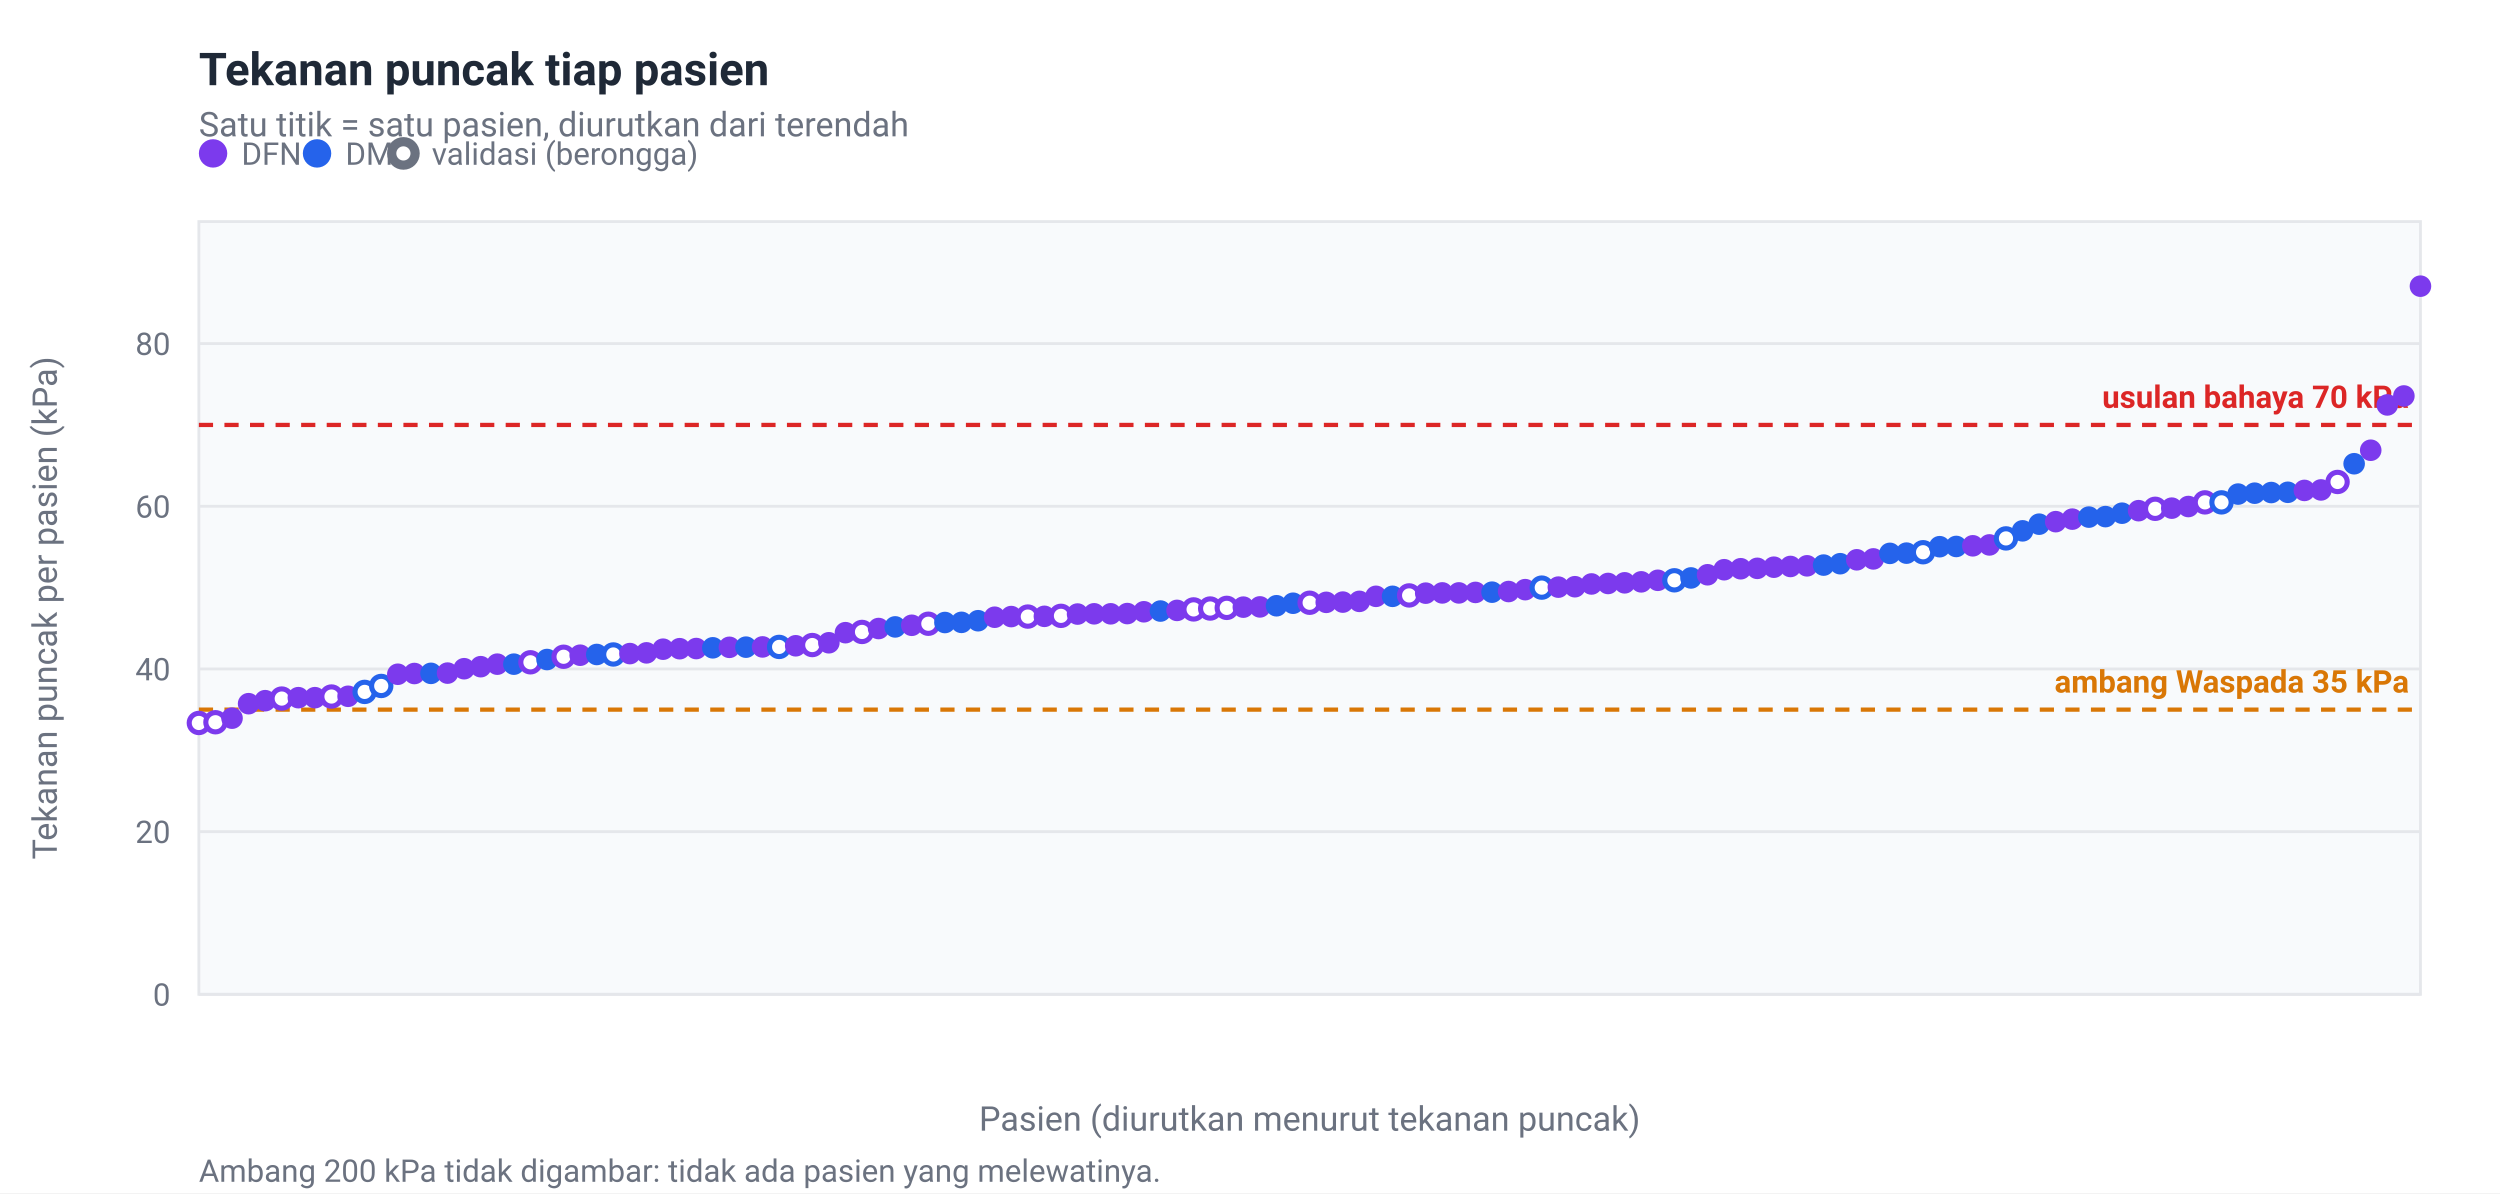
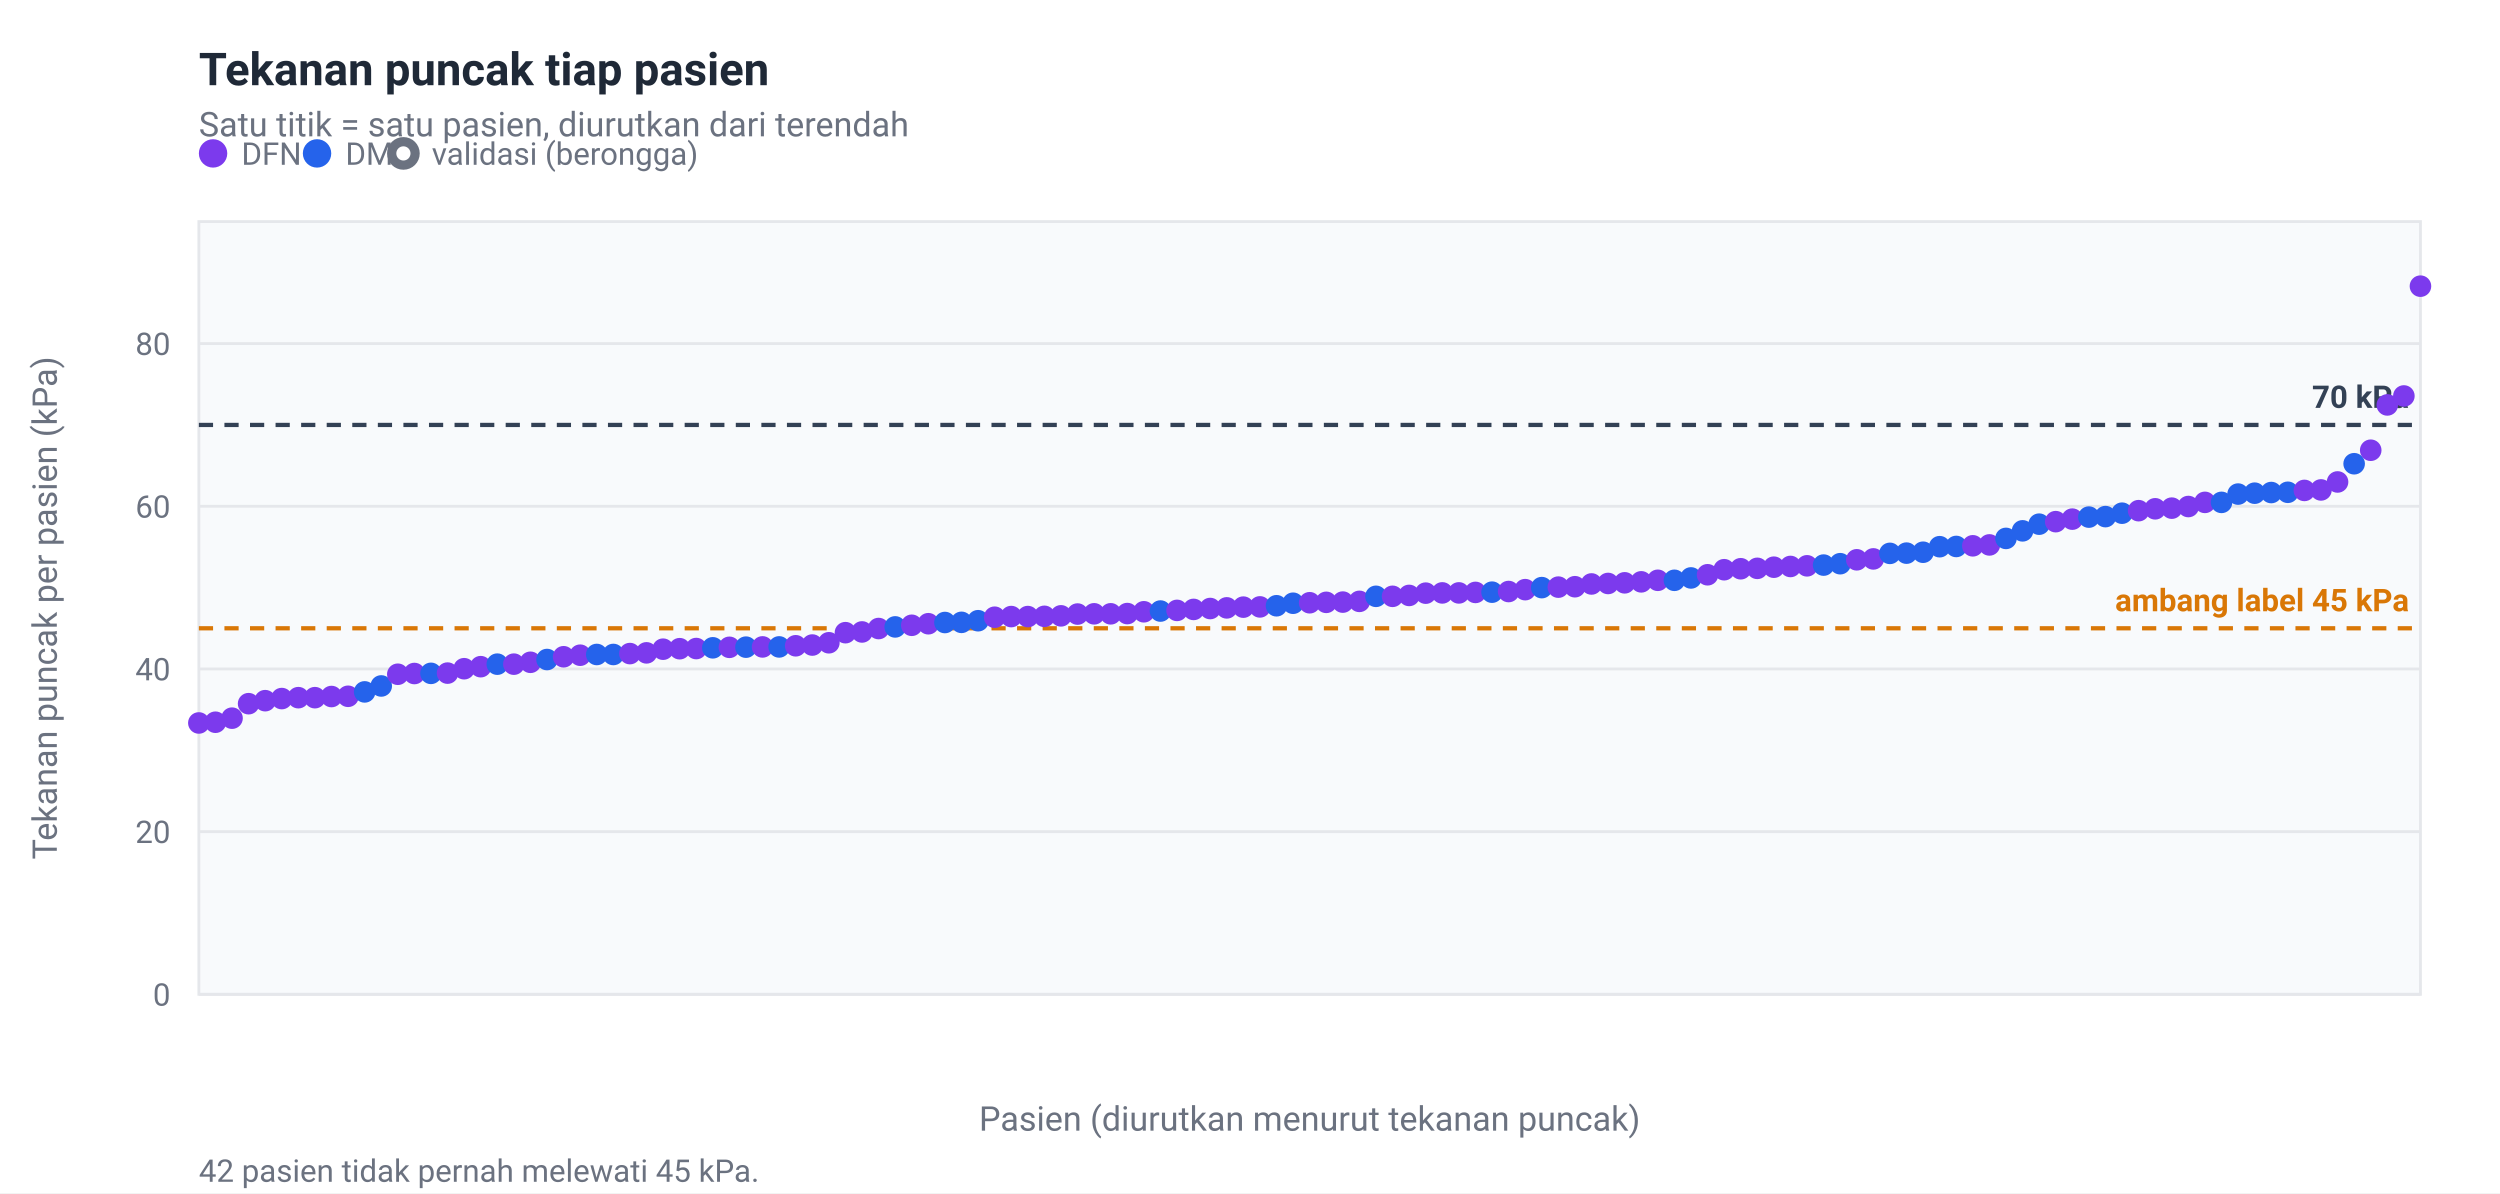
<svg xmlns="http://www.w3.org/2000/svg" viewBox="0 0 880 420" width="880" height="420" role="img" aria-label="Tekanan puncak tiap pasien">
  <rect width="880" height="420" fill="#ffffff" />
  <text x="70" y="30" font-family="system-ui, -apple-system, 'Segoe UI', Roboto, sans-serif" font-size="16" font-weight="600" fill="#1f2937" text-anchor="start">Tekanan puncak tiap pasien</text>
  <text x="70" y="48" font-family="system-ui, -apple-system, 'Segoe UI', Roboto, sans-serif" font-size="12" font-weight="400" fill="#6b7280" text-anchor="start">Satu titik = satu pasien, diurutkan dari terendah</text>
  <rect x="70" y="78" width="782" height="272" fill="#f8fafc" stroke="#e5e7eb" rx="0" opacity="1" />
  <line x1="70" y1="350" x2="852" y2="350" stroke="#e5e7eb" stroke-width="1" />
  <text x="60" y="354" font-family="system-ui, -apple-system, 'Segoe UI', Roboto, sans-serif" font-size="11" font-weight="400" fill="#6b7280" text-anchor="end">0</text>
  <line x1="70" y1="292.737" x2="852" y2="292.737" stroke="#e5e7eb" stroke-width="1" />
  <text x="60" y="296.737" font-family="system-ui, -apple-system, 'Segoe UI', Roboto, sans-serif" font-size="11" font-weight="400" fill="#6b7280" text-anchor="end">20</text>
  <line x1="70" y1="235.474" x2="852" y2="235.474" stroke="#e5e7eb" stroke-width="1" />
  <text x="60" y="239.474" font-family="system-ui, -apple-system, 'Segoe UI', Roboto, sans-serif" font-size="11" font-weight="400" fill="#6b7280" text-anchor="end">40</text>
  <line x1="70" y1="178.211" x2="852" y2="178.211" stroke="#e5e7eb" stroke-width="1" />
  <text x="60" y="182.211" font-family="system-ui, -apple-system, 'Segoe UI', Roboto, sans-serif" font-size="11" font-weight="400" fill="#6b7280" text-anchor="end">60</text>
  <line x1="70" y1="120.947" x2="852" y2="120.947" stroke="#e5e7eb" stroke-width="1" />
  <text x="60" y="124.947" font-family="system-ui, -apple-system, 'Segoe UI', Roboto, sans-serif" font-size="11" font-weight="400" fill="#6b7280" text-anchor="end">80</text>
-   <line x1="70" y1="249.789" x2="852" y2="249.789" stroke="#d97706" stroke-width="1.5" stroke-dasharray="5 4" />
-   <text x="848" y="243.789" font-family="system-ui, -apple-system, 'Segoe UI', Roboto, sans-serif" font-size="11" font-weight="600" fill="#d97706" text-anchor="end">ambang Waspada 35 kPa</text>
-   <line x1="70" y1="149.579" x2="852" y2="149.579" stroke="#dc2626" stroke-width="1.5" stroke-dasharray="5 4" />
-   <text x="848" y="143.579" font-family="system-ui, -apple-system, 'Segoe UI', Roboto, sans-serif" font-size="11" font-weight="600" fill="#dc2626" text-anchor="end">usulan bahaya 70 kPa</text>
-   <circle cx="70" cy="254.485" r="3.4" fill="#ffffff" stroke="#7c3aed" stroke-width="1.8" opacity="1" />
-   <circle cx="75.836" cy="254.227" r="3.4" fill="#ffffff" stroke="#7c3aed" stroke-width="1.8" opacity="1" />
+   <line x1="70" y1="221.158" x2="852" y2="221.158" stroke="#d97706" stroke-width="1.5" stroke-dasharray="5 4" />
+   <text x="848" y="215.158" font-family="system-ui, -apple-system, 'Segoe UI', Roboto, sans-serif" font-size="11" font-weight="600" fill="#d97706" text-anchor="end">ambang label 45 kPa</text>
+   <line x1="70" y1="149.579" x2="852" y2="149.579" stroke="#334155" stroke-width="1.5" stroke-dasharray="5 4" />
+   <text x="848" y="143.579" font-family="system-ui, -apple-system, 'Segoe UI', Roboto, sans-serif" font-size="11" font-weight="600" fill="#334155" text-anchor="end">70 kPa</text>
+   <circle cx="70" cy="254.485" r="3.4" fill="#7c3aed" stroke="#7c3aed" stroke-width="0.8" opacity="1" />
+   <circle cx="75.836" cy="254.227" r="3.4" fill="#7c3aed" stroke="#7c3aed" stroke-width="0.8" opacity="1" />
  <circle cx="81.672" cy="252.796" r="3.4" fill="#7c3aed" stroke="#7c3aed" stroke-width="0.8" opacity="1" />
  <circle cx="87.507" cy="247.699" r="3.4" fill="#7c3aed" stroke="#7c3aed" stroke-width="0.8" opacity="1" />
  <circle cx="93.343" cy="246.64" r="3.4" fill="#7c3aed" stroke="#7c3aed" stroke-width="0.8" opacity="1" />
-   <circle cx="99.179" cy="245.896" r="3.4" fill="#ffffff" stroke="#7c3aed" stroke-width="1.8" opacity="1" />
+   <circle cx="99.179" cy="245.896" r="3.4" fill="#7c3aed" stroke="#7c3aed" stroke-width="0.8" opacity="1" />
  <circle cx="105.015" cy="245.581" r="3.4" fill="#7c3aed" stroke="#7c3aed" stroke-width="0.8" opacity="1" />
  <circle cx="110.851" cy="245.581" r="3.4" fill="#7c3aed" stroke="#7c3aed" stroke-width="0.8" opacity="1" />
-   <circle cx="116.687" cy="245.18" r="3.4" fill="#ffffff" stroke="#7c3aed" stroke-width="1.8" opacity="1" />
+   <circle cx="116.687" cy="245.18" r="3.4" fill="#7c3aed" stroke="#7c3aed" stroke-width="0.8" opacity="1" />
  <circle cx="122.522" cy="245.094" r="3.4" fill="#7c3aed" stroke="#7c3aed" stroke-width="0.8" opacity="1" />
-   <circle cx="128.358" cy="243.548" r="3.4" fill="#ffffff" stroke="#2563eb" stroke-width="1.8" opacity="1" />
-   <circle cx="134.194" cy="241.458" r="3.4" fill="#ffffff" stroke="#2563eb" stroke-width="1.8" opacity="1" />
+   <circle cx="128.358" cy="243.548" r="3.4" fill="#2563eb" stroke="#2563eb" stroke-width="0.8" opacity="1" />
+   <circle cx="134.194" cy="241.458" r="3.4" fill="#2563eb" stroke="#2563eb" stroke-width="0.8" opacity="1" />
  <circle cx="140.03" cy="237.335" r="3.4" fill="#7c3aed" stroke="#7c3aed" stroke-width="0.8" opacity="1" />
  <circle cx="145.866" cy="237.077" r="3.4" fill="#7c3aed" stroke="#7c3aed" stroke-width="0.8" opacity="1" />
  <circle cx="151.701" cy="237.02" r="3.4" fill="#2563eb" stroke="#2563eb" stroke-width="0.8" opacity="1" />
  <circle cx="157.537" cy="236.934" r="3.4" fill="#7c3aed" stroke="#7c3aed" stroke-width="0.8" opacity="1" />
  <circle cx="163.373" cy="235.388" r="3.4" fill="#7c3aed" stroke="#7c3aed" stroke-width="0.8" opacity="1" />
  <circle cx="169.209" cy="234.672" r="3.4" fill="#7c3aed" stroke="#7c3aed" stroke-width="0.8" opacity="1" />
-   <circle cx="175.045" cy="233.784" r="3.4" fill="#7c3aed" stroke="#7c3aed" stroke-width="0.8" opacity="1" />
-   <circle cx="180.881" cy="233.784" r="3.4" fill="#2563eb" stroke="#2563eb" stroke-width="0.8" opacity="1" />
-   <circle cx="186.716" cy="233.126" r="3.4" fill="#ffffff" stroke="#7c3aed" stroke-width="1.8" opacity="1" />
+   <circle cx="175.045" cy="233.784" r="3.4" fill="#2563eb" stroke="#2563eb" stroke-width="0.8" opacity="1" />
+   <circle cx="180.881" cy="233.784" r="3.4" fill="#7c3aed" stroke="#7c3aed" stroke-width="0.8" opacity="1" />
+   <circle cx="186.716" cy="233.126" r="3.4" fill="#7c3aed" stroke="#7c3aed" stroke-width="0.8" opacity="1" />
  <circle cx="192.552" cy="232.152" r="3.4" fill="#2563eb" stroke="#2563eb" stroke-width="0.8" opacity="1" />
-   <circle cx="198.388" cy="231.179" r="3.4" fill="#ffffff" stroke="#7c3aed" stroke-width="1.8" opacity="1" />
+   <circle cx="198.388" cy="231.179" r="3.4" fill="#7c3aed" stroke="#7c3aed" stroke-width="0.8" opacity="1" />
  <circle cx="204.224" cy="230.635" r="3.4" fill="#7c3aed" stroke="#7c3aed" stroke-width="0.8" opacity="1" />
  <circle cx="210.06" cy="230.377" r="3.4" fill="#2563eb" stroke="#2563eb" stroke-width="0.8" opacity="1" />
-   <circle cx="215.896" cy="230.377" r="3.4" fill="#ffffff" stroke="#2563eb" stroke-width="1.8" opacity="1" />
+   <circle cx="215.896" cy="230.377" r="3.4" fill="#2563eb" stroke="#2563eb" stroke-width="0.8" opacity="1" />
  <circle cx="221.731" cy="230.062" r="3.4" fill="#7c3aed" stroke="#7c3aed" stroke-width="0.8" opacity="1" />
  <circle cx="227.567" cy="229.805" r="3.4" fill="#7c3aed" stroke="#7c3aed" stroke-width="0.8" opacity="1" />
  <circle cx="233.403" cy="228.516" r="3.4" fill="#7c3aed" stroke="#7c3aed" stroke-width="0.8" opacity="1" />
  <circle cx="239.239" cy="228.344" r="3.4" fill="#7c3aed" stroke="#7c3aed" stroke-width="0.8" opacity="1" />
  <circle cx="245.075" cy="228.287" r="3.4" fill="#7c3aed" stroke="#7c3aed" stroke-width="0.8" opacity="1" />
  <circle cx="250.91" cy="228.029" r="3.4" fill="#2563eb" stroke="#2563eb" stroke-width="0.8" opacity="1" />
  <circle cx="256.746" cy="227.858" r="3.4" fill="#7c3aed" stroke="#7c3aed" stroke-width="0.8" opacity="1" />
  <circle cx="262.582" cy="227.8" r="3.4" fill="#2563eb" stroke="#2563eb" stroke-width="0.8" opacity="1" />
  <circle cx="268.418" cy="227.715" r="3.4" fill="#7c3aed" stroke="#7c3aed" stroke-width="0.8" opacity="1" />
-   <circle cx="274.254" cy="227.715" r="3.4" fill="#ffffff" stroke="#2563eb" stroke-width="1.8" opacity="1" />
+   <circle cx="274.254" cy="227.715" r="3.4" fill="#2563eb" stroke="#2563eb" stroke-width="0.8" opacity="1" />
  <circle cx="280.09" cy="227.314" r="3.4" fill="#7c3aed" stroke="#7c3aed" stroke-width="0.8" opacity="1" />
-   <circle cx="285.925" cy="227.056" r="3.4" fill="#ffffff" stroke="#7c3aed" stroke-width="1.8" opacity="1" />
+   <circle cx="285.925" cy="227.056" r="3.4" fill="#7c3aed" stroke="#7c3aed" stroke-width="0.8" opacity="1" />
  <circle cx="291.761" cy="226.254" r="3.4" fill="#7c3aed" stroke="#7c3aed" stroke-width="0.8" opacity="1" />
  <circle cx="297.597" cy="222.704" r="3.4" fill="#7c3aed" stroke="#7c3aed" stroke-width="0.8" opacity="1" />
-   <circle cx="303.433" cy="222.446" r="3.4" fill="#ffffff" stroke="#7c3aed" stroke-width="1.8" opacity="1" />
+   <circle cx="303.433" cy="222.446" r="3.4" fill="#7c3aed" stroke="#7c3aed" stroke-width="0.8" opacity="1" />
  <circle cx="309.269" cy="221.244" r="3.4" fill="#7c3aed" stroke="#7c3aed" stroke-width="0.8" opacity="1" />
  <circle cx="315.104" cy="220.671" r="3.4" fill="#2563eb" stroke="#2563eb" stroke-width="0.8" opacity="1" />
  <circle cx="320.94" cy="220.099" r="3.4" fill="#7c3aed" stroke="#7c3aed" stroke-width="0.8" opacity="1" />
-   <circle cx="326.776" cy="219.555" r="3.4" fill="#ffffff" stroke="#7c3aed" stroke-width="1.8" opacity="1" />
+   <circle cx="326.776" cy="219.555" r="3.4" fill="#7c3aed" stroke="#7c3aed" stroke-width="0.8" opacity="1" />
  <circle cx="332.612" cy="219.125" r="3.4" fill="#2563eb" stroke="#2563eb" stroke-width="0.8" opacity="1" />
  <circle cx="338.448" cy="219.068" r="3.4" fill="#2563eb" stroke="#2563eb" stroke-width="0.8" opacity="1" />
  <circle cx="344.284" cy="218.495" r="3.4" fill="#2563eb" stroke="#2563eb" stroke-width="0.8" opacity="1" />
  <circle cx="350.119" cy="217.264" r="3.4" fill="#7c3aed" stroke="#7c3aed" stroke-width="0.8" opacity="1" />
  <circle cx="355.955" cy="217.035" r="3.4" fill="#7c3aed" stroke="#7c3aed" stroke-width="0.8" opacity="1" />
-   <circle cx="361.791" cy="217.035" r="3.4" fill="#ffffff" stroke="#7c3aed" stroke-width="1.8" opacity="1" />
+   <circle cx="361.791" cy="217.035" r="3.4" fill="#7c3aed" stroke="#7c3aed" stroke-width="0.8" opacity="1" />
  <circle cx="367.627" cy="216.949" r="3.4" fill="#7c3aed" stroke="#7c3aed" stroke-width="0.8" opacity="1" />
-   <circle cx="373.463" cy="216.777" r="3.4" fill="#ffffff" stroke="#7c3aed" stroke-width="1.8" opacity="1" />
+   <circle cx="373.463" cy="216.777" r="3.4" fill="#7c3aed" stroke="#7c3aed" stroke-width="0.8" opacity="1" />
  <circle cx="379.299" cy="216.147" r="3.4" fill="#7c3aed" stroke="#7c3aed" stroke-width="0.8" opacity="1" />
  <circle cx="385.134" cy="216.061" r="3.4" fill="#7c3aed" stroke="#7c3aed" stroke-width="0.8" opacity="1" />
  <circle cx="390.97" cy="216.061" r="3.4" fill="#7c3aed" stroke="#7c3aed" stroke-width="0.8" opacity="1" />
  <circle cx="396.806" cy="215.976" r="3.4" fill="#7c3aed" stroke="#7c3aed" stroke-width="0.8" opacity="1" />
  <circle cx="402.642" cy="215.346" r="3.4" fill="#7c3aed" stroke="#7c3aed" stroke-width="0.8" opacity="1" />
  <circle cx="408.478" cy="215.088" r="3.4" fill="#2563eb" stroke="#2563eb" stroke-width="0.8" opacity="1" />
  <circle cx="414.313" cy="214.859" r="3.4" fill="#7c3aed" stroke="#7c3aed" stroke-width="0.8" opacity="1" />
-   <circle cx="420.149" cy="214.515" r="3.4" fill="#ffffff" stroke="#7c3aed" stroke-width="1.8" opacity="1" />
-   <circle cx="425.985" cy="214.2" r="3.4" fill="#ffffff" stroke="#7c3aed" stroke-width="1.8" opacity="1" />
-   <circle cx="431.821" cy="213.971" r="3.4" fill="#ffffff" stroke="#7c3aed" stroke-width="1.8" opacity="1" />
+   <circle cx="420.149" cy="214.515" r="3.4" fill="#7c3aed" stroke="#7c3aed" stroke-width="0.8" opacity="1" />
+   <circle cx="425.985" cy="214.2" r="3.4" fill="#7c3aed" stroke="#7c3aed" stroke-width="0.8" opacity="1" />
+   <circle cx="431.821" cy="213.971" r="3.4" fill="#7c3aed" stroke="#7c3aed" stroke-width="0.8" opacity="1" />
  <circle cx="437.657" cy="213.714" r="3.4" fill="#7c3aed" stroke="#7c3aed" stroke-width="0.8" opacity="1" />
  <circle cx="443.493" cy="213.628" r="3.4" fill="#7c3aed" stroke="#7c3aed" stroke-width="0.8" opacity="1" />
  <circle cx="449.328" cy="213.227" r="3.4" fill="#2563eb" stroke="#2563eb" stroke-width="0.8" opacity="1" />
  <circle cx="455.164" cy="212.339" r="3.4" fill="#2563eb" stroke="#2563eb" stroke-width="0.8" opacity="1" />
-   <circle cx="461" cy="212.168" r="3.4" fill="#ffffff" stroke="#7c3aed" stroke-width="1.8" opacity="1" />
+   <circle cx="461" cy="212.168" r="3.4" fill="#7c3aed" stroke="#7c3aed" stroke-width="0.8" opacity="1" />
  <circle cx="466.836" cy="212.024" r="3.4" fill="#7c3aed" stroke="#7c3aed" stroke-width="0.8" opacity="1" />
  <circle cx="472.672" cy="211.939" r="3.4" fill="#7c3aed" stroke="#7c3aed" stroke-width="0.8" opacity="1" />
  <circle cx="478.507" cy="211.681" r="3.4" fill="#7c3aed" stroke="#7c3aed" stroke-width="0.8" opacity="1" />
-   <circle cx="484.343" cy="209.906" r="3.4" fill="#7c3aed" stroke="#7c3aed" stroke-width="0.8" opacity="1" />
-   <circle cx="490.179" cy="209.906" r="3.4" fill="#2563eb" stroke="#2563eb" stroke-width="0.8" opacity="1" />
-   <circle cx="496.015" cy="209.591" r="3.4" fill="#ffffff" stroke="#7c3aed" stroke-width="1.8" opacity="1" />
+   <circle cx="484.343" cy="209.906" r="3.4" fill="#2563eb" stroke="#2563eb" stroke-width="0.8" opacity="1" />
+   <circle cx="490.179" cy="209.906" r="3.4" fill="#7c3aed" stroke="#7c3aed" stroke-width="0.8" opacity="1" />
+   <circle cx="496.015" cy="209.591" r="3.4" fill="#7c3aed" stroke="#7c3aed" stroke-width="0.8" opacity="1" />
  <circle cx="501.851" cy="208.789" r="3.4" fill="#7c3aed" stroke="#7c3aed" stroke-width="0.8" opacity="1" />
  <circle cx="507.687" cy="208.703" r="3.4" fill="#7c3aed" stroke="#7c3aed" stroke-width="0.8" opacity="1" />
  <circle cx="513.522" cy="208.703" r="3.4" fill="#7c3aed" stroke="#7c3aed" stroke-width="0.8" opacity="1" />
  <circle cx="519.358" cy="208.531" r="3.4" fill="#7c3aed" stroke="#7c3aed" stroke-width="0.8" opacity="1" />
  <circle cx="525.194" cy="208.445" r="3.4" fill="#2563eb" stroke="#2563eb" stroke-width="0.8" opacity="1" />
  <circle cx="531.03" cy="208.216" r="3.4" fill="#7c3aed" stroke="#7c3aed" stroke-width="0.8" opacity="1" />
  <circle cx="536.866" cy="207.558" r="3.4" fill="#7c3aed" stroke="#7c3aed" stroke-width="0.8" opacity="1" />
-   <circle cx="542.701" cy="206.842" r="3.4" fill="#ffffff" stroke="#2563eb" stroke-width="1.8" opacity="1" />
+   <circle cx="542.701" cy="206.842" r="3.4" fill="#2563eb" stroke="#2563eb" stroke-width="0.8" opacity="1" />
  <circle cx="548.537" cy="206.67" r="3.4" fill="#7c3aed" stroke="#7c3aed" stroke-width="0.8" opacity="1" />
  <circle cx="554.373" cy="206.527" r="3.4" fill="#7c3aed" stroke="#7c3aed" stroke-width="0.8" opacity="1" />
  <circle cx="560.209" cy="205.554" r="3.4" fill="#7c3aed" stroke="#7c3aed" stroke-width="0.8" opacity="1" />
  <circle cx="566.045" cy="205.382" r="3.4" fill="#7c3aed" stroke="#7c3aed" stroke-width="0.8" opacity="1" />
  <circle cx="571.881" cy="205.153" r="3.4" fill="#7c3aed" stroke="#7c3aed" stroke-width="0.8" opacity="1" />
  <circle cx="577.716" cy="204.809" r="3.4" fill="#7c3aed" stroke="#7c3aed" stroke-width="0.8" opacity="1" />
  <circle cx="583.552" cy="204.265" r="3.4" fill="#7c3aed" stroke="#7c3aed" stroke-width="0.8" opacity="1" />
-   <circle cx="589.388" cy="204.265" r="3.4" fill="#ffffff" stroke="#2563eb" stroke-width="1.8" opacity="1" />
+   <circle cx="589.388" cy="204.265" r="3.4" fill="#2563eb" stroke="#2563eb" stroke-width="0.8" opacity="1" />
  <circle cx="595.224" cy="203.435" r="3.4" fill="#2563eb" stroke="#2563eb" stroke-width="0.8" opacity="1" />
  <circle cx="601.06" cy="202.318" r="3.4" fill="#7c3aed" stroke="#7c3aed" stroke-width="0.8" opacity="1" />
  <circle cx="606.896" cy="200.543" r="3.4" fill="#7c3aed" stroke="#7c3aed" stroke-width="0.8" opacity="1" />
  <circle cx="612.731" cy="200.2" r="3.4" fill="#7c3aed" stroke="#7c3aed" stroke-width="0.8" opacity="1" />
  <circle cx="618.567" cy="200.056" r="3.4" fill="#7c3aed" stroke="#7c3aed" stroke-width="0.8" opacity="1" />
  <circle cx="624.403" cy="199.656" r="3.4" fill="#7c3aed" stroke="#7c3aed" stroke-width="0.8" opacity="1" />
  <circle cx="630.239" cy="199.398" r="3.4" fill="#7c3aed" stroke="#7c3aed" stroke-width="0.8" opacity="1" />
  <circle cx="636.075" cy="199.169" r="3.4" fill="#7c3aed" stroke="#7c3aed" stroke-width="0.8" opacity="1" />
  <circle cx="641.91" cy="198.911" r="3.4" fill="#2563eb" stroke="#2563eb" stroke-width="0.8" opacity="1" />
  <circle cx="647.746" cy="198.424" r="3.4" fill="#2563eb" stroke="#2563eb" stroke-width="0.8" opacity="1" />
  <circle cx="653.582" cy="197.05" r="3.4" fill="#7c3aed" stroke="#7c3aed" stroke-width="0.8" opacity="1" />
  <circle cx="659.418" cy="196.735" r="3.4" fill="#7c3aed" stroke="#7c3aed" stroke-width="0.8" opacity="1" />
  <circle cx="665.254" cy="194.788" r="3.4" fill="#2563eb" stroke="#2563eb" stroke-width="0.8" opacity="1" />
  <circle cx="671.09" cy="194.702" r="3.4" fill="#2563eb" stroke="#2563eb" stroke-width="0.8" opacity="1" />
-   <circle cx="676.925" cy="194.387" r="3.4" fill="#ffffff" stroke="#2563eb" stroke-width="1.8" opacity="1" />
+   <circle cx="676.925" cy="194.387" r="3.4" fill="#2563eb" stroke="#2563eb" stroke-width="0.8" opacity="1" />
  <circle cx="682.761" cy="192.44" r="3.4" fill="#2563eb" stroke="#2563eb" stroke-width="0.8" opacity="1" />
  <circle cx="688.597" cy="192.355" r="3.4" fill="#2563eb" stroke="#2563eb" stroke-width="0.8" opacity="1" />
  <circle cx="694.433" cy="192.125" r="3.4" fill="#7c3aed" stroke="#7c3aed" stroke-width="0.8" opacity="1" />
  <circle cx="700.269" cy="191.811" r="3.4" fill="#7c3aed" stroke="#7c3aed" stroke-width="0.8" opacity="1" />
-   <circle cx="706.104" cy="189.52" r="3.4" fill="#ffffff" stroke="#2563eb" stroke-width="1.8" opacity="1" />
+   <circle cx="706.104" cy="189.52" r="3.4" fill="#2563eb" stroke="#2563eb" stroke-width="0.8" opacity="1" />
  <circle cx="711.94" cy="186.857" r="3.4" fill="#2563eb" stroke="#2563eb" stroke-width="0.8" opacity="1" />
  <circle cx="717.776" cy="184.509" r="3.4" fill="#2563eb" stroke="#2563eb" stroke-width="0.8" opacity="1" />
  <circle cx="723.612" cy="183.622" r="3.4" fill="#7c3aed" stroke="#7c3aed" stroke-width="0.8" opacity="1" />
  <circle cx="729.448" cy="182.734" r="3.4" fill="#7c3aed" stroke="#7c3aed" stroke-width="0.8" opacity="1" />
  <circle cx="735.284" cy="182.019" r="3.4" fill="#2563eb" stroke="#2563eb" stroke-width="0.8" opacity="1" />
  <circle cx="741.119" cy="181.847" r="3.4" fill="#2563eb" stroke="#2563eb" stroke-width="0.8" opacity="1" />
  <circle cx="746.955" cy="180.644" r="3.4" fill="#2563eb" stroke="#2563eb" stroke-width="0.8" opacity="1" />
  <circle cx="752.791" cy="179.757" r="3.4" fill="#7c3aed" stroke="#7c3aed" stroke-width="0.8" opacity="1" />
-   <circle cx="758.627" cy="179.098" r="3.4" fill="#ffffff" stroke="#7c3aed" stroke-width="1.8" opacity="1" />
+   <circle cx="758.627" cy="179.098" r="3.4" fill="#7c3aed" stroke="#7c3aed" stroke-width="0.8" opacity="1" />
  <circle cx="764.463" cy="178.869" r="3.4" fill="#7c3aed" stroke="#7c3aed" stroke-width="0.8" opacity="1" />
  <circle cx="770.299" cy="178.296" r="3.4" fill="#7c3aed" stroke="#7c3aed" stroke-width="0.8" opacity="1" />
-   <circle cx="776.134" cy="176.836" r="3.4" fill="#ffffff" stroke="#7c3aed" stroke-width="1.8" opacity="1" />
-   <circle cx="781.97" cy="176.836" r="3.4" fill="#ffffff" stroke="#2563eb" stroke-width="1.8" opacity="1" />
+   <circle cx="776.134" cy="176.836" r="3.4" fill="#7c3aed" stroke="#7c3aed" stroke-width="0.8" opacity="1" />
+   <circle cx="781.97" cy="176.836" r="3.4" fill="#2563eb" stroke="#2563eb" stroke-width="0.8" opacity="1" />
  <circle cx="787.806" cy="173.916" r="3.4" fill="#2563eb" stroke="#2563eb" stroke-width="0.8" opacity="1" />
  <circle cx="793.642" cy="173.601" r="3.4" fill="#2563eb" stroke="#2563eb" stroke-width="0.8" opacity="1" />
  <circle cx="799.478" cy="173.372" r="3.4" fill="#2563eb" stroke="#2563eb" stroke-width="0.8" opacity="1" />
  <circle cx="805.313" cy="173.286" r="3.4" fill="#2563eb" stroke="#2563eb" stroke-width="0.8" opacity="1" />
  <circle cx="811.149" cy="172.627" r="3.4" fill="#7c3aed" stroke="#7c3aed" stroke-width="0.8" opacity="1" />
  <circle cx="816.985" cy="172.456" r="3.4" fill="#7c3aed" stroke="#7c3aed" stroke-width="0.8" opacity="1" />
-   <circle cx="822.821" cy="169.65" r="3.4" fill="#ffffff" stroke="#7c3aed" stroke-width="1.8" opacity="1" />
+   <circle cx="822.821" cy="169.65" r="3.4" fill="#7c3aed" stroke="#7c3aed" stroke-width="0.8" opacity="1" />
  <circle cx="828.657" cy="163.236" r="3.4" fill="#2563eb" stroke="#2563eb" stroke-width="0.8" opacity="1" />
  <circle cx="834.493" cy="158.483" r="3.4" fill="#7c3aed" stroke="#7c3aed" stroke-width="0.8" opacity="1" />
  <circle cx="840.328" cy="142.536" r="3.4" fill="#7c3aed" stroke="#7c3aed" stroke-width="0.8" opacity="1" />
  <circle cx="846.164" cy="139.386" r="3.4" fill="#7c3aed" stroke="#7c3aed" stroke-width="0.8" opacity="1" />
  <circle cx="852" cy="100.733" r="3.4" fill="#7c3aed" stroke="#7c3aed" stroke-width="0.8" opacity="1" />
  <text x="461" y="398" font-family="system-ui, -apple-system, 'Segoe UI', Roboto, sans-serif" font-size="12" font-weight="400" fill="#6b7280" text-anchor="middle">Pasien (diurutkan menurut tekanan puncak)</text>
  <text x="20" y="214" font-family="system-ui, -apple-system, 'Segoe UI', Roboto, sans-serif" font-size="12" font-weight="400" fill="#6b7280" text-anchor="middle" transform="rotate(-90 20 214)">Tekanan puncak per pasien (kPa)</text>
  <circle cx="75" cy="54" r="5" fill="#7c3aed" stroke="none" stroke-width="1.5" opacity="1" />
  <text x="85" y="58" font-family="system-ui, -apple-system, 'Segoe UI', Roboto, sans-serif" font-size="11" font-weight="400" fill="#6b7280" text-anchor="start">DFN</text>
  <circle cx="111.6" cy="54" r="5" fill="#2563eb" stroke="none" stroke-width="1.5" opacity="1" />
  <text x="121.6" y="58" font-family="system-ui, -apple-system, 'Segoe UI', Roboto, sans-serif" font-size="11" font-weight="400" fill="#6b7280" text-anchor="start">DM</text>
  <circle cx="142" cy="54" r="5" fill="#6b7280" stroke="#6b7280" stroke-width="1.5" opacity="1" />
  <circle cx="142" cy="54" r="2.5" fill="#ffffff" stroke="none" stroke-width="1" opacity="1" />
  <text x="152" y="58" font-family="system-ui, -apple-system, 'Segoe UI', Roboto, sans-serif" font-size="11" font-weight="400" fill="#6b7280" text-anchor="start">validasi (berongga)</text>
-   <text x="70" y="416" font-family="system-ui, -apple-system, 'Segoe UI', Roboto, sans-serif" font-size="11" font-weight="400" fill="#6b7280" text-anchor="start">Ambang 200 kPa tidak digambar: tidak ada pasien yang melewatinya.</text>
+   <text x="70" y="416" font-family="system-ui, -apple-system, 'Segoe UI', Roboto, sans-serif" font-size="11" font-weight="400" fill="#6b7280" text-anchor="start">42 pasien tidak pernah melewati 45 kPa.</text>
</svg>
